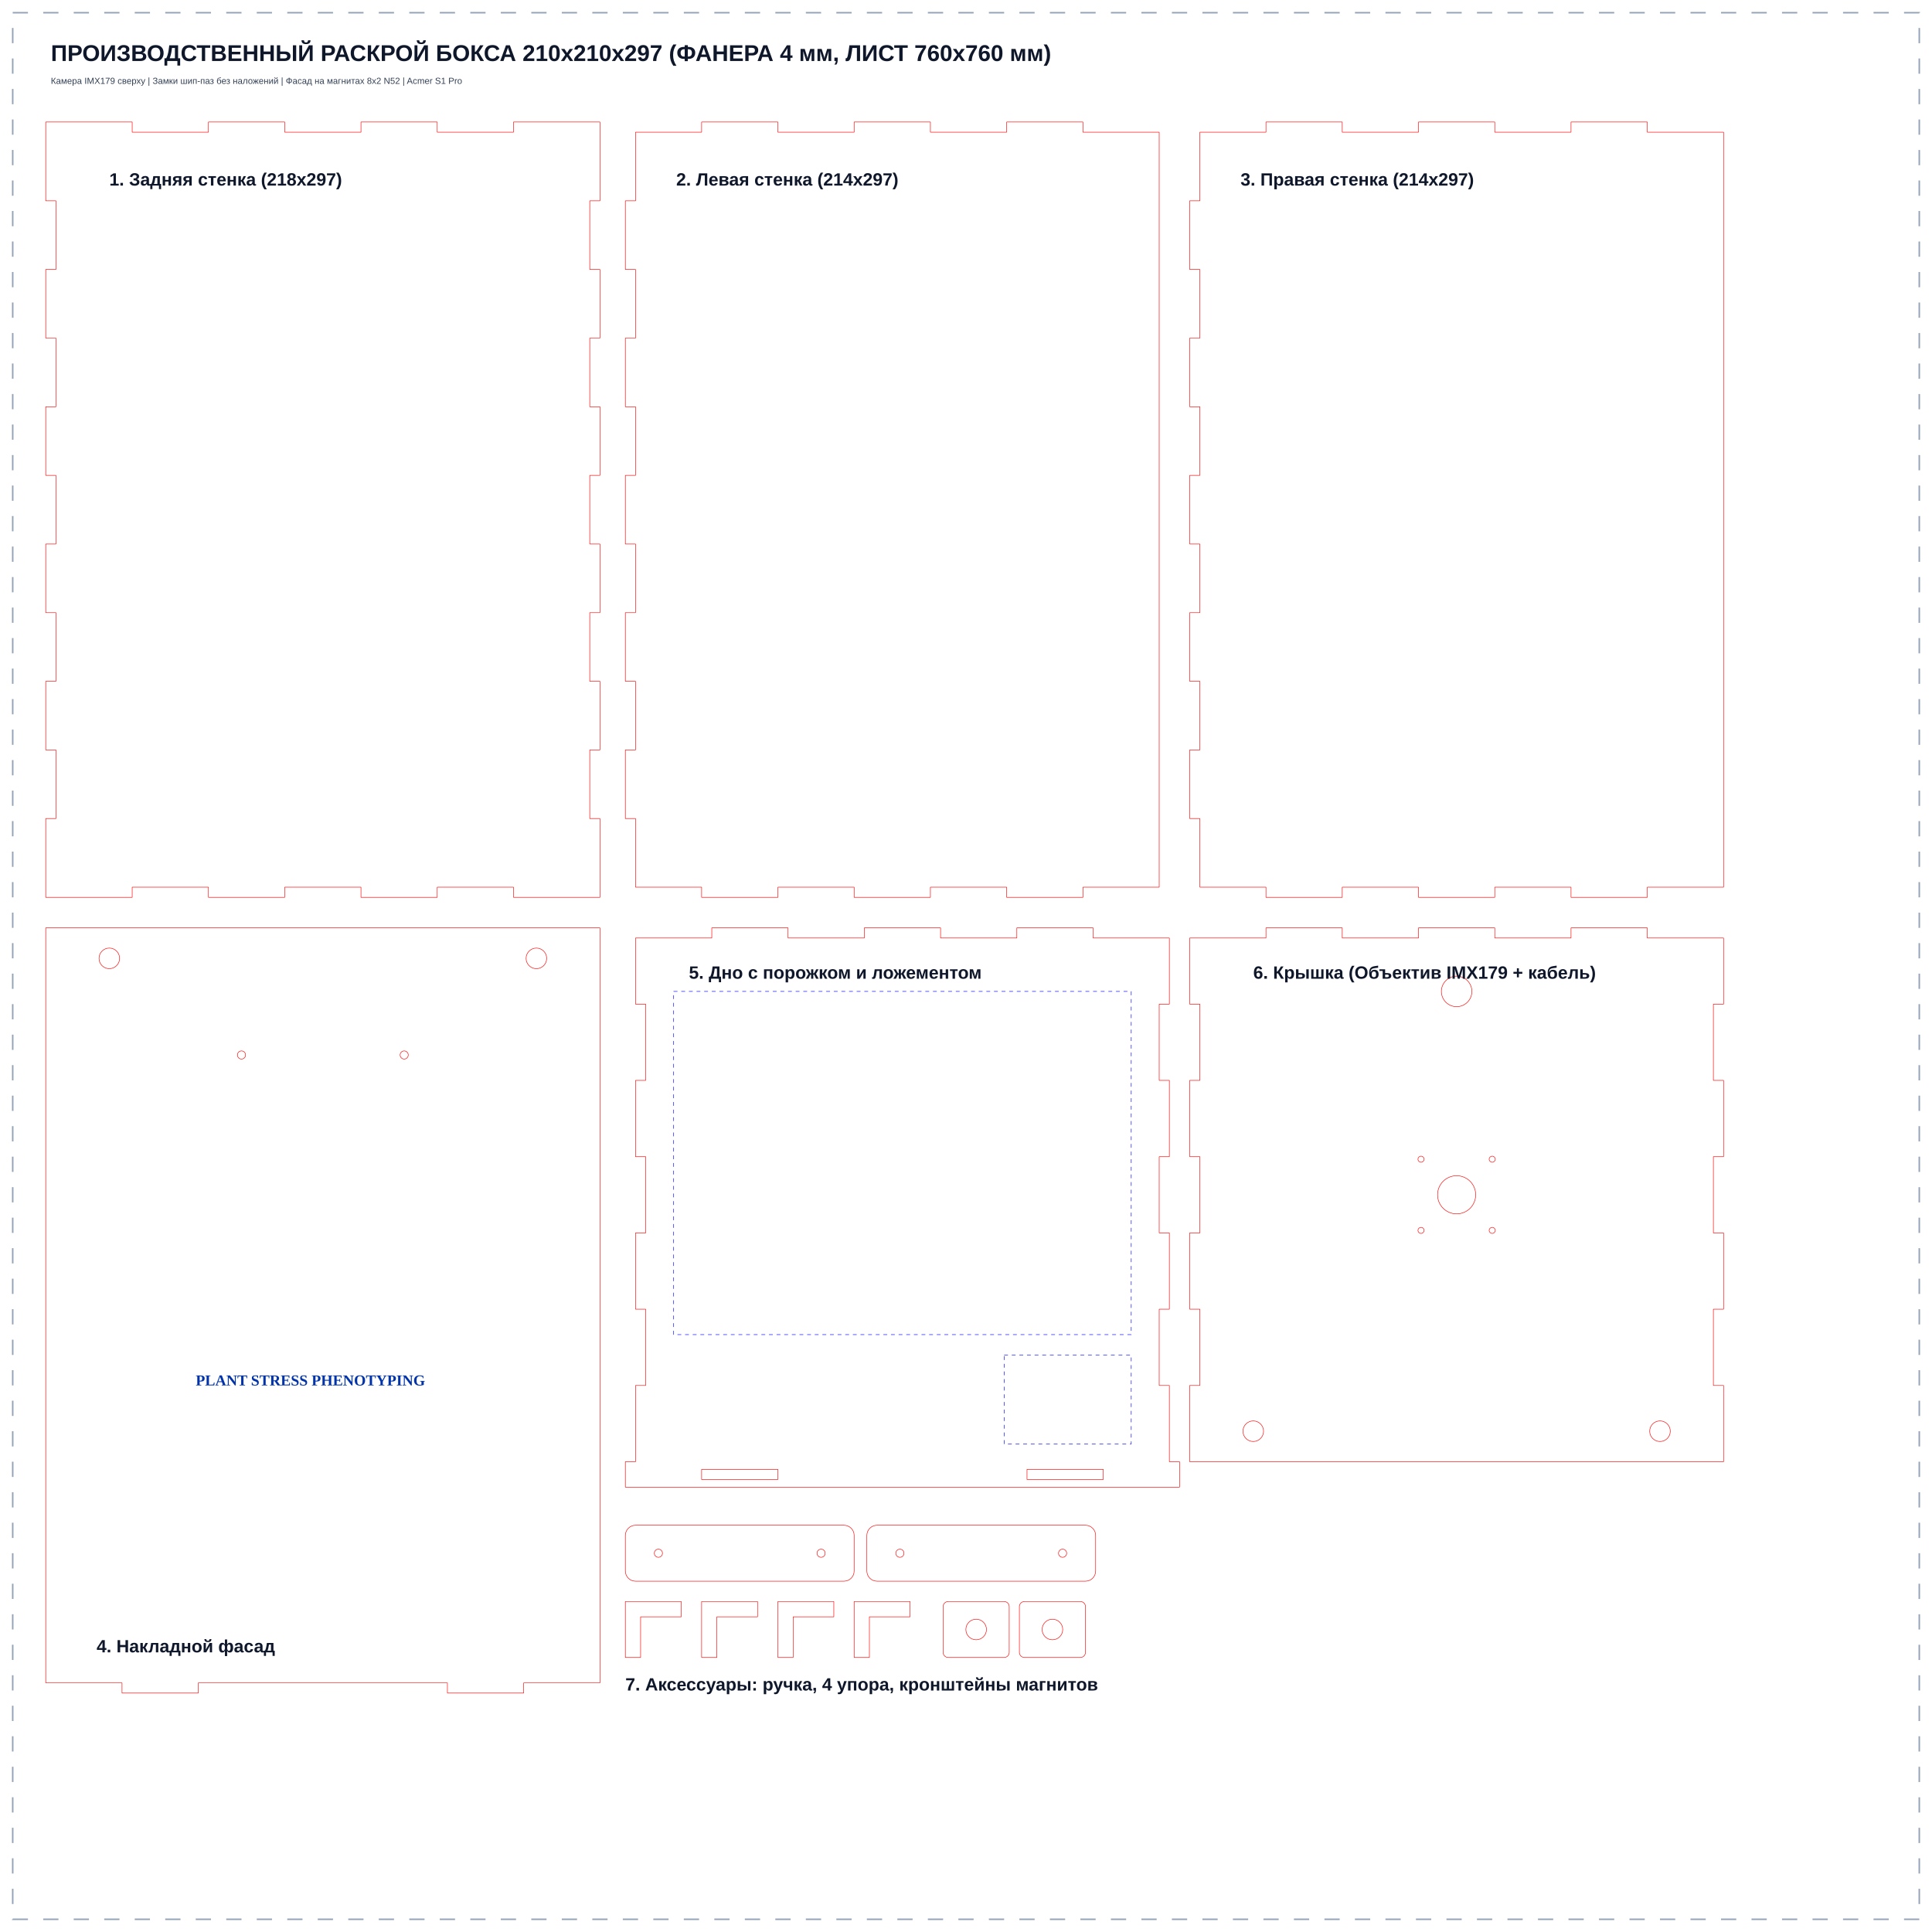
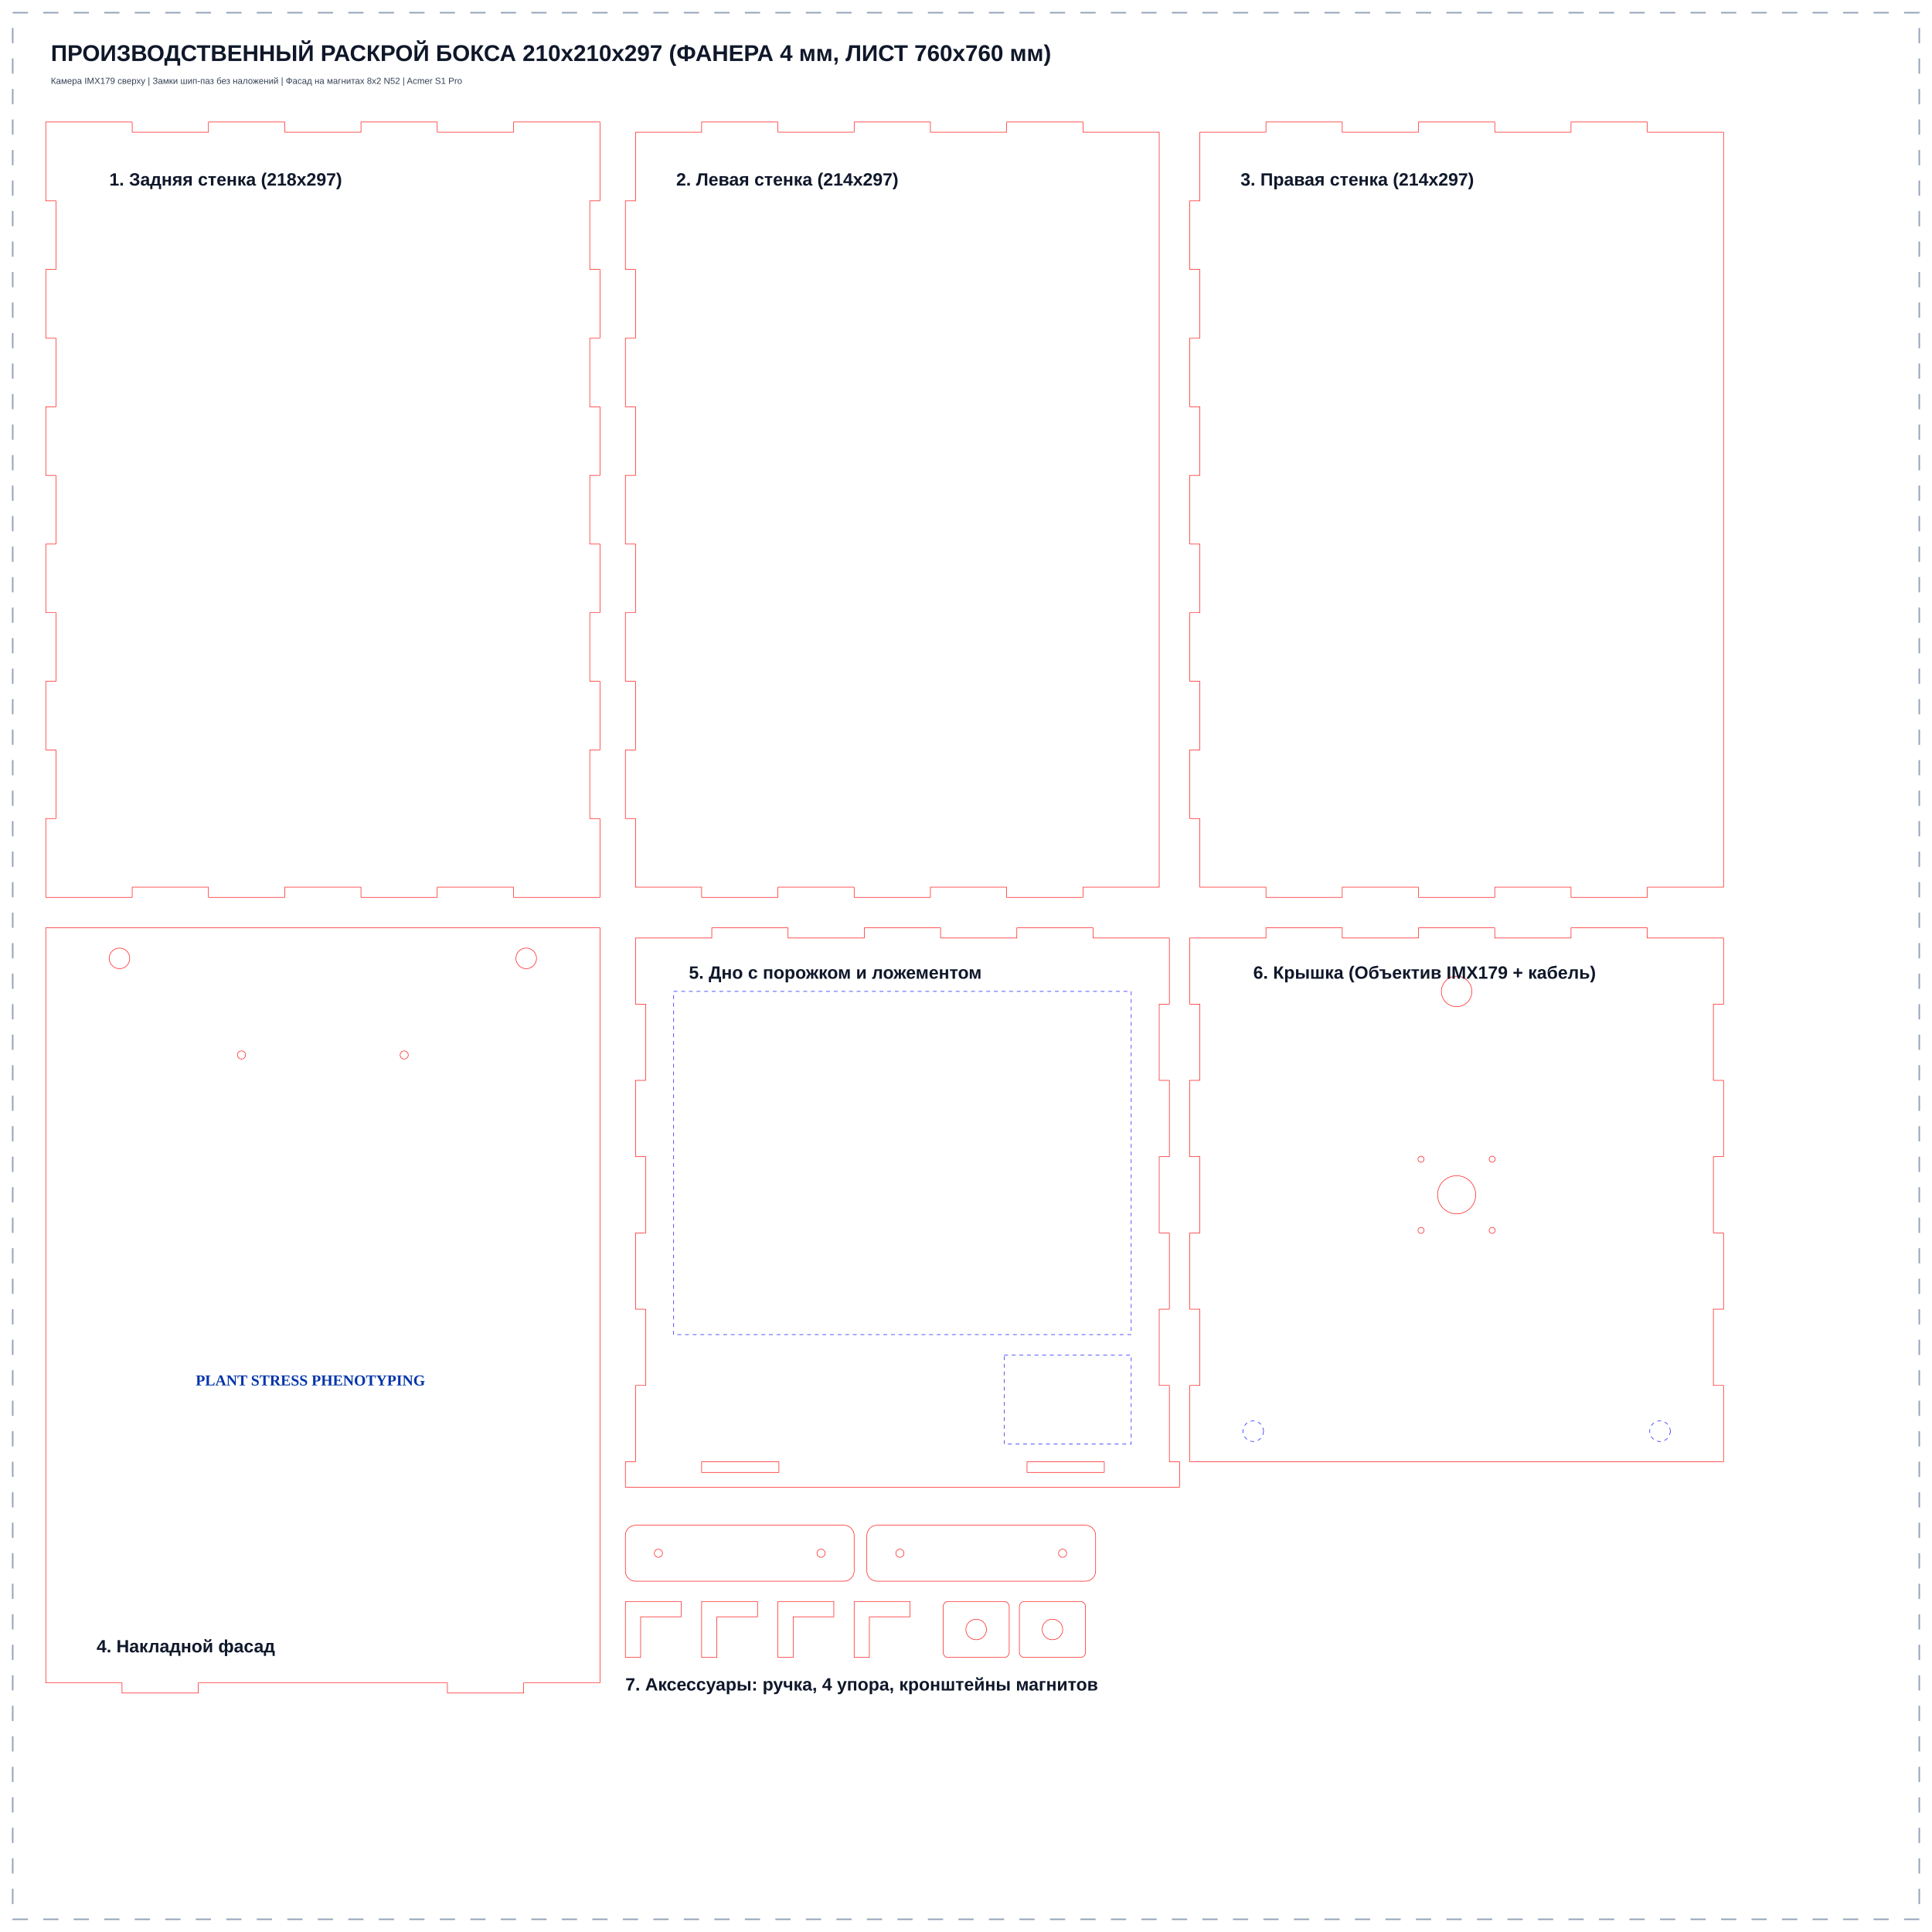
<svg xmlns="http://www.w3.org/2000/svg" width="760mm" height="760mm" viewBox="0 0 760 760">
  <defs>
    <style>
      .cut { fill: none; stroke: #ff0000; stroke-width: 0.2; stroke-linecap: round; stroke-linejoin: round; }
      .engrave { fill: none; stroke: #0000ff; stroke-width: 0.2; stroke-dasharray: 1.5,1.5; }
      .title { font-family: Segoe UI, Arial, sans-serif; font-size: 7px; font-weight: bold; fill: #0f172a; }
      .text { font-family: Segoe UI, Arial, sans-serif; font-size: 3.5px; fill: #334155; }
      .sheet { fill: none; stroke: #94a3b8; stroke-width: 0.6; stroke-dasharray: 6,6; }
    </style>
  </defs>
  <rect x="5" y="5" width="750" height="750" class="sheet" />
  <text x="20" y="24" class="title" style="font-size:9px;">ПРОИЗВОДСТВЕННЫЙ РАСКРОЙ БОКСА 210х210х297 (ФАНЕРА 4 мм, ЛИСТ 760х760 мм)</text>
  <text x="20" y="33" class="text">Камера IMX179 сверху | Замки шип-паз без наложений | Фасад на магнитах 8х2 N52 | Acmer S1 Pro</text>
  <g id="p1">
    <path d="M 18.00 48.00 L 52.00 48.00 L 52.00 52.00 L 82.00 52.00 L 82.00 48.00 L 112.00 48.00 L 112.00 52.00 L 142.00 52.00 L 142.00 48.00 L 172.00 48.00 L 172.00 52.00 L 202.00 52.00 L 202.00 48.00 L 236.00 48.00 L 236.00 79.00 L 232.00 79.00 L 232.00 106.00 L 236.00 106.00 L 236.00 133.00 L 232.00 133.00 L 232.00 160.00 L 236.00 160.00 L 236.00 187.00 L 232.00 187.00 L 232.00 214.00 L 236.00 214.00 L 236.00 241.00 L 232.00 241.00 L 232.00 268.00 L 236.00 268.00 L 236.00 295.00 L 232.00 295.00 L 232.00 322.00 L 236.00 322.00 L 236.00 349.00 L 236.00 353.00 L 202.00 353.00 L 202.00 349.00 L 172.00 349.00 L 172.00 353.00 L 142.00 353.00 L 142.00 349.00 L 112.00 349.00 L 112.00 353.00 L 82.00 353.00 L 82.00 349.00 L 52.00 349.00 L 52.00 353.00 L 18.00 353.00 L 18.00 322.00 L 22.00 322.00 L 22.00 295.00 L 18.00 295.00 L 18.00 268.00 L 22.00 268.00 L 22.00 241.00 L 18.00 241.00 L 18.00 214.00 L 22.00 214.00 L 22.00 187.00 L 18.00 187.00 L 18.00 160.00 L 22.00 160.00 L 22.00 133.00 L 18.00 133.00 L 18.00 106.00 L 22.00 106.00 L 22.00 79.00 L 18.00 79.00 L 18.00 52.00 Z" class="cut" />
    <text x="43" y="73" class="title">1. Задняя стенка (218х297)</text>
  </g>
  <g id="p2">
    <path d="M 250.00 52.00 L 276.00 52.00 L 276.00 48.00 L 306.00 48.00 L 306.00 52.00 L 336.00 52.00 L 336.00 48.00 L 366.00 48.00 L 366.00 52.00 L 396.00 52.00 L 396.00 48.00 L 426.00 48.00 L 426.00 52.00 L 456.00 52.00 L 456.00 349.00 L 426.00 349.00 L 426.00 353.00 L 396.00 353.00 L 396.00 349.00 L 366.00 349.00 L 366.00 353.00 L 336.00 353.00 L 336.00 349.00 L 306.00 349.00 L 306.00 353.00 L 276.00 353.00 L 276.00 349.00 L 250.00 349.00 L 250.00 322.00 L 246.00 322.00 L 246.00 295.00 L 250.00 295.00 L 250.00 268.00 L 246.00 268.00 L 246.00 241.00 L 250.00 241.00 L 250.00 214.00 L 246.00 214.00 L 246.00 187.00 L 250.00 187.00 L 250.00 160.00 L 246.00 160.00 L 246.00 133.00 L 250.00 133.00 L 250.00 106.00 L 246.00 106.00 L 246.00 79.00 L 250.00 79.00 L 250.00 52.00 Z" class="cut" />
    <text x="266.0" y="73" class="title">2. Левая стенка (214х297)</text>
  </g>
  <g id="p3">
    <path d="M 472.00 52.00 L 498.00 52.00 L 498.00 48.00 L 528.00 48.00 L 528.00 52.00 L 558.00 52.00 L 558.00 48.00 L 588.00 48.00 L 588.00 52.00 L 618.00 52.00 L 618.00 48.00 L 648.00 48.00 L 648.00 52.00 L 678.00 52.00 L 678.00 349.00 L 648.00 349.00 L 648.00 353.00 L 618.00 353.00 L 618.00 349.00 L 588.00 349.00 L 588.00 353.00 L 558.00 353.00 L 558.00 349.00 L 528.00 349.00 L 528.00 353.00 L 498.00 353.00 L 498.00 349.00 L 472.00 349.00 L 472.00 322.00 L 468.00 322.00 L 468.00 295.00 L 472.00 295.00 L 472.00 268.00 L 468.00 268.00 L 468.00 241.00 L 472.00 241.00 L 472.00 214.00 L 468.00 214.00 L 468.00 187.00 L 472.00 187.00 L 472.00 160.00 L 468.00 160.00 L 468.00 133.00 L 472.00 133.00 L 472.00 106.00 L 468.00 106.00 L 468.00 79.00 L 472.00 79.00 L 472.00 52.00 Z" class="cut" />
    <text x="488.0" y="73" class="title">3. Правая стенка (214х297)</text>
  </g>
  <g id="p4">
    <path d="M 18.00 365.00 L 236.00 365.00 L 236.00 662.00 L 206.00 662.00 L 206.00 666.00 L 176.00 666.00 L 176.00 662.00 L 78.00 662.00 L 78.00 666.00 L 48.00 666.00 L 48.00 662.00 L 18.00 662.00 Z" class="cut" />
-     <circle cx="43" cy="377" r="4.05" class="cut" />
-     <circle cx="211.0" cy="377" r="4.05" class="cut" />
+     <circle cx="47" cy="377" r="4.05" class="cut" />
+     <circle cx="207.0" cy="377" r="4.05" class="cut" />
    <circle cx="95.0" cy="415" r="1.6" class="cut" />
    <circle cx="159.0" cy="415" r="1.6" class="cut" />
    <text x="77.0" y="545" style="font-size:6px; font-weight:bold; fill:#0033aa;">PLANT STRESS PHENOTYPING</text>
    <text x="38" y="650" class="title">4. Накладной фасад</text>
  </g>
  <g id="p5">
    <path d="M 250.00 369.00 L 280.00 369.00 L 280.00 365.00 L 310.00 365.00 L 310.00 369.00 L 340.00 369.00 L 340.00 365.00 L 370.00 365.00 L 370.00 369.00 L 400.00 369.00 L 400.00 365.00 L 430.00 365.00 L 430.00 369.00 L 460.00 369.00 L 460.00 395.00 L 456.00 395.00 L 456.00 425.00 L 460.00 425.00 L 460.00 455.00 L 456.00 455.00 L 456.00 485.00 L 460.00 485.00 L 460.00 515.00 L 456.00 515.00 L 456.00 545.00 L 460.00 545.00 L 460.00 575.00 L 464.00 575.00 L 464.00 585.00 L 246.00 585.00 L 246.00 575.00 L 250.00 575.00 L 250.00 545.00 L 254.00 545.00 L 254.00 515.00 L 250.00 515.00 L 250.00 485.00 L 254.00 485.00 L 254.00 455.00 L 250.00 455.00 L 250.00 425.00 L 254.00 425.00 L 254.00 395.00 L 250.00 395.00 L 250.00 369.00 Z" class="cut" />
-     <rect x="276.0" y="578.0" width="30" height="4.0" class="cut" />
-     <rect x="404.0" y="578.0" width="30" height="4.0" class="cut" />
+     <rect x="276.0" y="575.0" width="30.4" height="4.2" class="cut" />
+     <rect x="404.0" y="575.0" width="30.4" height="4.2" class="cut" />
    <rect x="265.0" y="390.0" width="180" height="135" class="engrave" />
    <rect x="395.0" y="533.0" width="50" height="35" class="engrave" />
    <text x="271.0" y="385" class="title">5. Дно с порожком и ложементом</text>
  </g>
  <g id="p6">
    <path d="M 468.00 369.00 L 498.00 369.00 L 498.00 365.00 L 528.00 365.00 L 528.00 369.00 L 558.00 369.00 L 558.00 365.00 L 588.00 365.00 L 588.00 369.00 L 618.00 369.00 L 618.00 365.00 L 648.00 365.00 L 648.00 369.00 L 678.00 369.00 L 678.00 395.00 L 674.00 395.00 L 674.00 425.00 L 678.00 425.00 L 678.00 455.00 L 674.00 455.00 L 674.00 485.00 L 678.00 485.00 L 678.00 515.00 L 674.00 515.00 L 674.00 545.00 L 678.00 545.00 L 678.00 575.00 L 468.00 575.00 L 468.00 545.00 L 472.00 545.00 L 472.00 515.00 L 468.00 515.00 L 468.00 485.00 L 472.00 485.00 L 472.00 455.00 L 468.00 455.00 L 468.00 425.00 L 472.00 425.00 L 472.00 395.00 L 468.00 395.00 L 468.00 369.00 Z" class="cut" />
    <circle cx="573.0" cy="470.0" r="7.5" class="cut" />
    <circle cx="559.0" cy="456.0" r="1.2" class="cut" />
    <circle cx="559.0" cy="484.0" r="1.2" class="cut" />
    <circle cx="587.0" cy="456.0" r="1.2" class="cut" />
    <circle cx="587.0" cy="484.0" r="1.2" class="cut" />
    <circle cx="573.0" cy="390.0" r="6.0" class="cut" />
-     <circle cx="493.0" cy="563.0" r="4.05" class="cut" />
-     <circle cx="653.0" cy="563.0" r="4.05" class="cut" />
+     <circle cx="493.0" cy="563.0" r="4.05" class="engrave" />
+     <circle cx="653.0" cy="563.0" r="4.05" class="engrave" />
    <text x="493.0" y="385" class="title">6. Крышка (Объектив IMX179 + кабель)</text>
  </g>
  <g transform="translate(246.0, 600)">
    <rect x="0" y="0" width="90" height="22" rx="4" class="cut" />
    <circle cx="13" cy="11" r="1.6" class="cut" />
    <circle cx="77" cy="11" r="1.6" class="cut" />
    <rect x="95" y="0" width="90" height="22" rx="4" class="cut" />
    <circle cx="108" cy="11" r="1.6" class="cut" />
    <circle cx="172" cy="11" r="1.6" class="cut" />
    <path d="M 0 30 L 22 30 L 22 36 L 6 36 L 6 52 L 0 52 Z" class="cut" />
    <path d="M 30 30 L 52 30 L 52 36 L 36 36 L 36 52 L 30 52 Z" class="cut" />
    <path d="M 60 30 L 82 30 L 82 36 L 66 36 L 66 52 L 60 52 Z" class="cut" />
    <path d="M 90 30 L 112 30 L 112 36 L 96 36 L 96 52 L 90 52 Z" class="cut" />
    <rect x="125" y="30" width="26" height="22" rx="2" class="cut" />
    <circle cx="138" cy="41" r="4.05" class="cut" />
    <rect x="155" y="30" width="26" height="22" rx="2" class="cut" />
    <circle cx="168" cy="41" r="4.05" class="cut" />
    <text x="0" y="65" class="title">7. Аксессуары: ручка, 4 упора, кронштейны магнитов</text>
  </g>
</svg>
